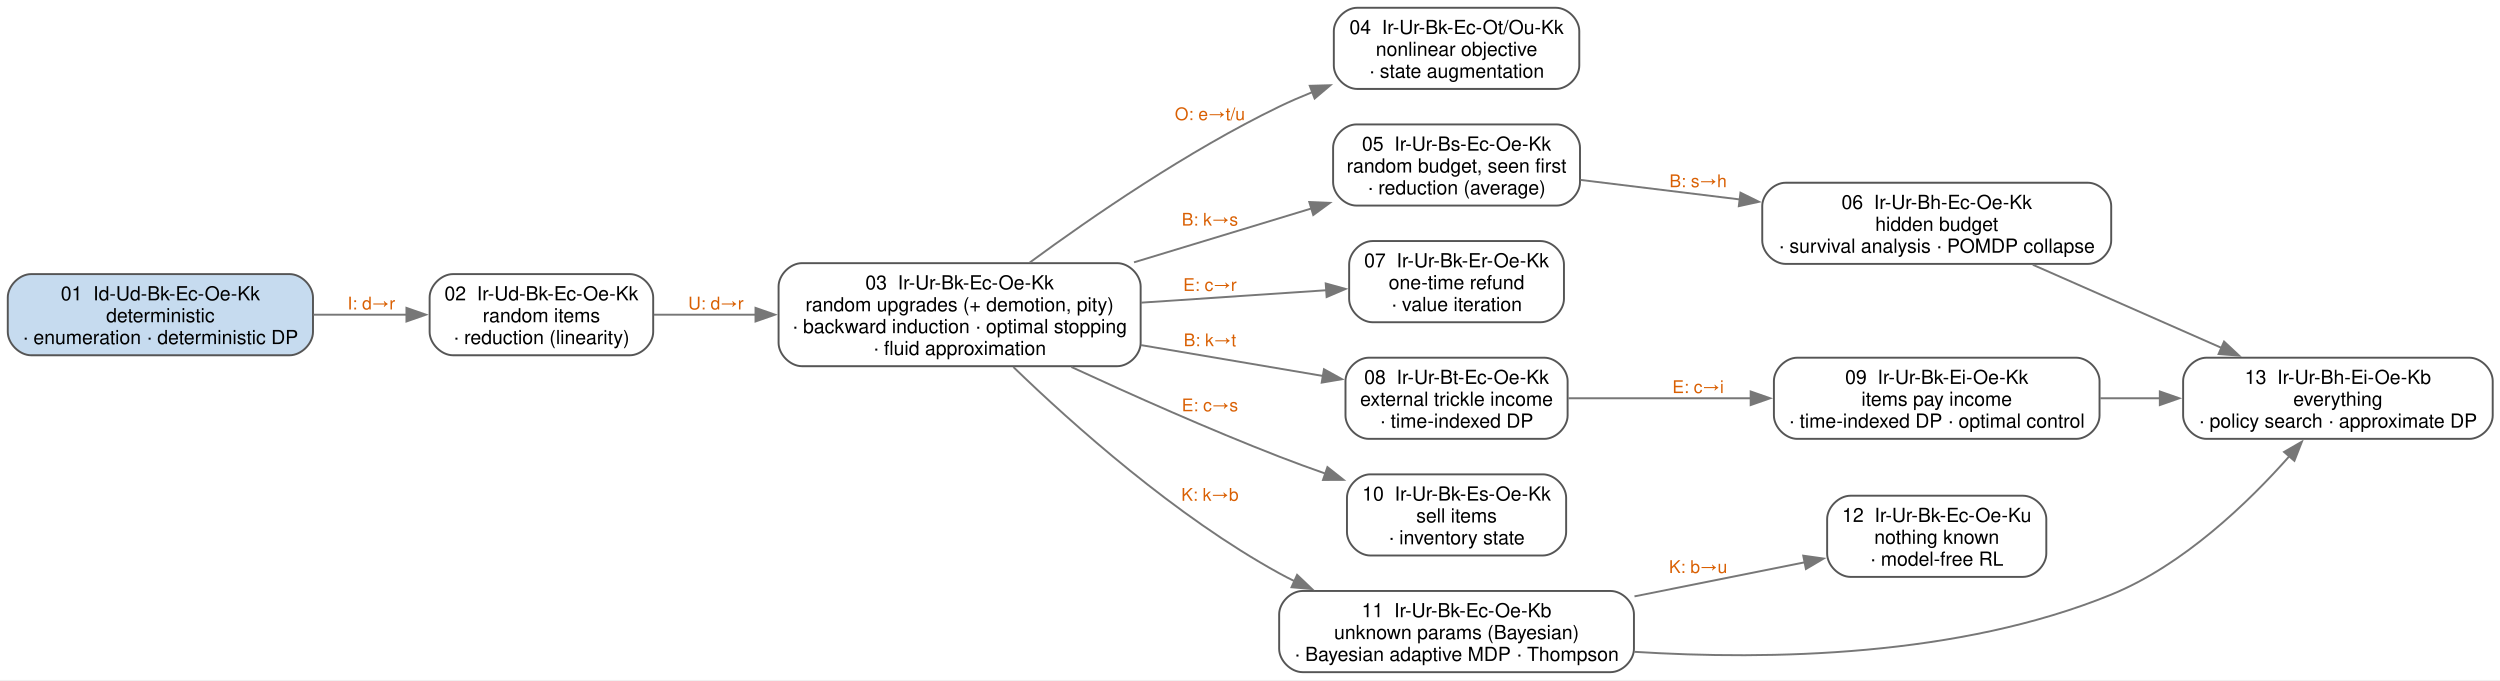
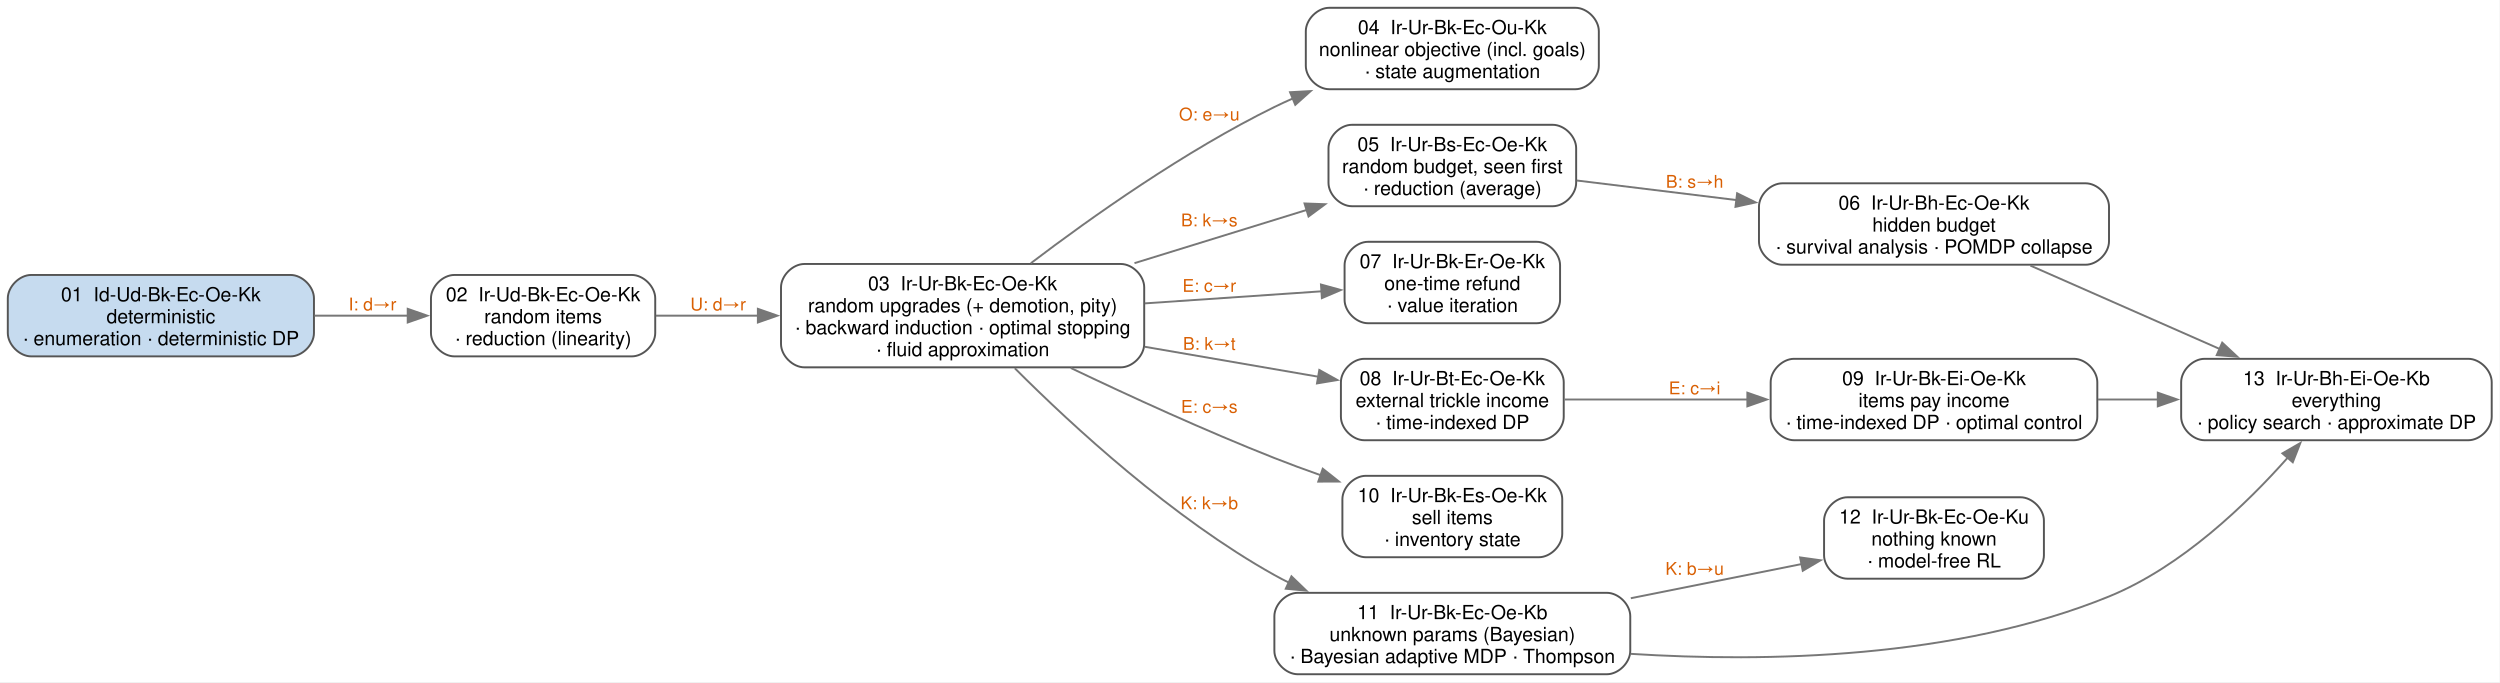
- <svg xmlns="http://www.w3.org/2000/svg" width="1286pt" height="350pt" viewBox="0.00 0.00 1286.00 350.00">
+ <svg xmlns="http://www.w3.org/2000/svg" width="1282pt" height="350pt" viewBox="0.00 0.00 1282.00 350.00">
  <g id="graph0" class="graph" transform="scale(1 1) rotate(0) translate(4 345.75)">
-     <polygon fill="white" stroke="none" points="-4,4 -4,-345.75 1282.25,-345.75 1282.25,4 -4,4" />
+     <polygon fill="white" stroke="none" points="-4,4 -4,-345.75 1277.75,-345.75 1277.75,4 -4,4" />
    <g id="node1" class="node">
      <path fill="#c6dbef" stroke="#555555" d="M145,-204.75C145,-204.75 12,-204.75 12,-204.75 6,-204.75 0,-198.75 0,-192.75 0,-192.75 0,-175 0,-175 0,-169 6,-163 12,-163 12,-163 145,-163 145,-163 151,-163 157,-169 157,-175 157,-175 157,-192.75 157,-192.75 157,-198.75 151,-204.75 145,-204.75" />
      <text xml:space="preserve" text-anchor="middle" x="78.5" y="-191.25" font-family="Helvetica,sans-Serif" font-size="10.00">01  Id-Ud-Bk-Ec-Oe-Kk</text>
      <text xml:space="preserve" text-anchor="middle" x="78.5" y="-180" font-family="Helvetica,sans-Serif" font-size="10.00">deterministic</text>
      <text xml:space="preserve" text-anchor="middle" x="78.5" y="-168.75" font-family="Helvetica,sans-Serif" font-size="10.00">· enumeration · deterministic DP</text>
    </g>
    <g id="node2" class="node">
      <path fill="white" stroke="#555555" d="M320,-204.75C320,-204.75 229,-204.75 229,-204.75 223,-204.75 217,-198.75 217,-192.75 217,-192.75 217,-175 217,-175 217,-169 223,-163 229,-163 229,-163 320,-163 320,-163 326,-163 332,-169 332,-175 332,-175 332,-192.75 332,-192.75 332,-198.75 326,-204.75 320,-204.75" />
      <text xml:space="preserve" text-anchor="middle" x="274.5" y="-191.25" font-family="Helvetica,sans-Serif" font-size="10.00">02  Ir-Ud-Bk-Ec-Oe-Kk</text>
      <text xml:space="preserve" text-anchor="middle" x="274.5" y="-180" font-family="Helvetica,sans-Serif" font-size="10.00">random items</text>
      <text xml:space="preserve" text-anchor="middle" x="274.5" y="-168.75" font-family="Helvetica,sans-Serif" font-size="10.00">· reduction (linearity)</text>
    </g>
    <g id="edge1" class="edge">
      <path fill="none" stroke="#777777" d="M157.29,-183.88C173.24,-183.88 189.91,-183.88 205.48,-183.88" />
      <polygon fill="#777777" stroke="#777777" points="205.08,-187.38 215.08,-183.88 205.08,-180.38 205.08,-187.38" />
      <text xml:space="preserve" text-anchor="middle" x="187" y="-186.57" font-family="Helvetica,sans-Serif" font-size="9.00" fill="#d95f02">I: d→r</text>
    </g>
    <g id="node3" class="node">
      <path fill="white" stroke="#555555" d="M570.75,-210.38C570.75,-210.38 408.5,-210.38 408.5,-210.38 402.5,-210.38 396.5,-204.38 396.5,-198.38 396.5,-198.38 396.5,-169.38 396.5,-169.38 396.5,-163.38 402.5,-157.38 408.5,-157.38 408.5,-157.38 570.75,-157.38 570.75,-157.38 576.75,-157.38 582.75,-163.38 582.75,-169.38 582.75,-169.38 582.75,-198.38 582.75,-198.38 582.75,-204.38 576.75,-210.38 570.75,-210.38" />
      <text xml:space="preserve" text-anchor="middle" x="489.62" y="-196.88" font-family="Helvetica,sans-Serif" font-size="10.00">03  Ir-Ur-Bk-Ec-Oe-Kk</text>
      <text xml:space="preserve" text-anchor="middle" x="489.62" y="-185.62" font-family="Helvetica,sans-Serif" font-size="10.00">random upgrades (+ demotion, pity)</text>
      <text xml:space="preserve" text-anchor="middle" x="489.62" y="-174.38" font-family="Helvetica,sans-Serif" font-size="10.00">· backward induction · optimal stopping</text>
      <text xml:space="preserve" text-anchor="middle" x="489.62" y="-163.12" font-family="Helvetica,sans-Serif" font-size="10.00">· fluid approximation</text>
    </g>
    <g id="edge2" class="edge">
      <path fill="none" stroke="#777777" d="M332.33,-183.88C348.49,-183.88 366.62,-183.88 384.65,-183.88" />
      <polygon fill="#777777" stroke="#777777" points="384.64,-187.38 394.64,-183.88 384.64,-180.38 384.64,-187.38" />
      <text xml:space="preserve" text-anchor="middle" x="364.25" y="-186.57" font-family="Helvetica,sans-Serif" font-size="9.00" fill="#d95f02">U: d→r</text>
    </g>
    <g id="node4" class="node">
-       <path fill="white" stroke="#555555" d="M796.38,-341.75C796.38,-341.75 694.12,-341.75 694.12,-341.75 688.12,-341.75 682.12,-335.75 682.12,-329.75 682.12,-329.75 682.12,-312 682.12,-312 682.12,-306 688.12,-300 694.12,-300 694.12,-300 796.38,-300 796.38,-300 802.38,-300 808.38,-306 808.38,-312 808.38,-312 808.38,-329.75 808.38,-329.75 808.38,-335.75 802.38,-341.75 796.38,-341.75" />
-       <text xml:space="preserve" text-anchor="middle" x="745.25" y="-328.25" font-family="Helvetica,sans-Serif" font-size="10.00">04  Ir-Ur-Bk-Ec-Ot/Ou-Kk</text>
-       <text xml:space="preserve" text-anchor="middle" x="745.25" y="-317" font-family="Helvetica,sans-Serif" font-size="10.00">nonlinear objective</text>
-       <text xml:space="preserve" text-anchor="middle" x="745.25" y="-305.75" font-family="Helvetica,sans-Serif" font-size="10.00">· state augmentation</text>
+       <path fill="white" stroke="#555555" d="M803.88,-341.75C803.88,-341.75 677.62,-341.75 677.62,-341.75 671.62,-341.75 665.62,-335.75 665.62,-329.75 665.62,-329.75 665.62,-312 665.62,-312 665.62,-306 671.62,-300 677.62,-300 677.62,-300 803.88,-300 803.88,-300 809.88,-300 815.88,-306 815.88,-312 815.88,-312 815.88,-329.75 815.88,-329.75 815.88,-335.75 809.88,-341.75 803.88,-341.75" />
+       <text xml:space="preserve" text-anchor="middle" x="740.75" y="-328.25" font-family="Helvetica,sans-Serif" font-size="10.00">04  Ir-Ur-Bk-Ec-Ou-Kk</text>
+       <text xml:space="preserve" text-anchor="middle" x="740.75" y="-317" font-family="Helvetica,sans-Serif" font-size="10.00">nonlinear objective (incl. goals)</text>
+       <text xml:space="preserve" text-anchor="middle" x="740.75" y="-305.75" font-family="Helvetica,sans-Serif" font-size="10.00">· state augmentation</text>
    </g>
    <g id="edge3" class="edge">
-       <path fill="none" stroke="#777777" d="M525.69,-210.7C557.74,-234.26 607.14,-268.22 654,-290.88 659.48,-293.53 665.26,-296.03 671.13,-298.39" />
-       <polygon fill="#777777" stroke="#777777" points="669.75,-301.61 680.34,-301.91 672.25,-295.07 669.75,-301.61" />
-       <text xml:space="preserve" text-anchor="middle" x="618.38" y="-283.95" font-family="Helvetica,sans-Serif" font-size="9.00" fill="#d95f02">O: e→t/u</text>
+       <path fill="none" stroke="#777777" d="M524.61,-210.77C555.69,-234.37 603.69,-268.36 649.5,-290.88 652.59,-292.39 655.77,-293.86 659.01,-295.28" />
+       <polygon fill="#777777" stroke="#777777" points="657.54,-298.46 668.12,-299.05 660.22,-291.99 657.54,-298.46" />
+       <text xml:space="preserve" text-anchor="middle" x="616.12" y="-284" font-family="Helvetica,sans-Serif" font-size="9.00" fill="#d95f02">O: e→u</text>
    </g>
    <g id="node5" class="node">
-       <path fill="white" stroke="#555555" d="M796.75,-281.75C796.75,-281.75 693.75,-281.75 693.75,-281.75 687.75,-281.75 681.75,-275.75 681.75,-269.75 681.75,-269.75 681.75,-252 681.75,-252 681.75,-246 687.75,-240 693.75,-240 693.75,-240 796.75,-240 796.75,-240 802.75,-240 808.75,-246 808.75,-252 808.75,-252 808.75,-269.75 808.75,-269.75 808.75,-275.75 802.75,-281.75 796.75,-281.75" />
-       <text xml:space="preserve" text-anchor="middle" x="745.25" y="-268.25" font-family="Helvetica,sans-Serif" font-size="10.00">05  Ir-Ur-Bs-Ec-Oe-Kk</text>
-       <text xml:space="preserve" text-anchor="middle" x="745.25" y="-257" font-family="Helvetica,sans-Serif" font-size="10.00">random budget, seen first</text>
-       <text xml:space="preserve" text-anchor="middle" x="745.25" y="-245.75" font-family="Helvetica,sans-Serif" font-size="10.00">· reduction (average)</text>
+       <path fill="white" stroke="#555555" d="M792.25,-281.75C792.25,-281.75 689.25,-281.75 689.25,-281.75 683.25,-281.75 677.25,-275.75 677.25,-269.75 677.25,-269.75 677.25,-252 677.25,-252 677.25,-246 683.25,-240 689.25,-240 689.25,-240 792.25,-240 792.25,-240 798.25,-240 804.25,-246 804.25,-252 804.25,-252 804.25,-269.75 804.25,-269.75 804.25,-275.75 798.25,-281.75 792.25,-281.75" />
+       <text xml:space="preserve" text-anchor="middle" x="740.75" y="-268.25" font-family="Helvetica,sans-Serif" font-size="10.00">05  Ir-Ur-Bs-Ec-Oe-Kk</text>
+       <text xml:space="preserve" text-anchor="middle" x="740.75" y="-257" font-family="Helvetica,sans-Serif" font-size="10.00">random budget, seen first</text>
+       <text xml:space="preserve" text-anchor="middle" x="740.75" y="-245.75" font-family="Helvetica,sans-Serif" font-size="10.00">· reduction (average)</text>
    </g>
    <g id="edge4" class="edge">
-       <path fill="none" stroke="#777777" d="M579.33,-210.81C609.22,-219.88 642.23,-229.9 670.81,-238.58" />
-       <polygon fill="#777777" stroke="#777777" points="669.5,-241.84 680.09,-241.4 671.54,-235.14 669.5,-241.84" />
-       <text xml:space="preserve" text-anchor="middle" x="618.38" y="-229.69" font-family="Helvetica,sans-Serif" font-size="9.00" fill="#d95f02">B: k→s</text>
+       <path fill="none" stroke="#777777" d="M577.76,-210.81C606.62,-219.73 638.44,-229.56 666.18,-238.13" />
+       <polygon fill="#777777" stroke="#777777" points="664.96,-241.42 675.54,-241.03 667.02,-234.73 664.96,-241.42" />
+       <text xml:space="preserve" text-anchor="middle" x="616.12" y="-229.69" font-family="Helvetica,sans-Serif" font-size="9.00" fill="#d95f02">B: k→s</text>
    </g>
    <g id="node7" class="node">
-       <path fill="white" stroke="#555555" d="M788.5,-221.75C788.5,-221.75 702,-221.75 702,-221.75 696,-221.75 690,-215.75 690,-209.75 690,-209.75 690,-192 690,-192 690,-186 696,-180 702,-180 702,-180 788.5,-180 788.5,-180 794.5,-180 800.5,-186 800.5,-192 800.5,-192 800.5,-209.75 800.5,-209.75 800.5,-215.75 794.5,-221.75 788.5,-221.75" />
-       <text xml:space="preserve" text-anchor="middle" x="745.25" y="-208.25" font-family="Helvetica,sans-Serif" font-size="10.00">07  Ir-Ur-Bk-Er-Oe-Kk</text>
-       <text xml:space="preserve" text-anchor="middle" x="745.25" y="-197" font-family="Helvetica,sans-Serif" font-size="10.00">one-time refund</text>
-       <text xml:space="preserve" text-anchor="middle" x="745.25" y="-185.75" font-family="Helvetica,sans-Serif" font-size="10.00">· value iteration</text>
+       <path fill="white" stroke="#555555" d="M784,-221.75C784,-221.75 697.5,-221.75 697.5,-221.75 691.5,-221.75 685.5,-215.75 685.5,-209.75 685.5,-209.75 685.5,-192 685.5,-192 685.5,-186 691.5,-180 697.5,-180 697.5,-180 784,-180 784,-180 790,-180 796,-186 796,-192 796,-192 796,-209.75 796,-209.75 796,-215.75 790,-221.75 784,-221.75" />
+       <text xml:space="preserve" text-anchor="middle" x="740.75" y="-208.25" font-family="Helvetica,sans-Serif" font-size="10.00">07  Ir-Ur-Bk-Er-Oe-Kk</text>
+       <text xml:space="preserve" text-anchor="middle" x="740.75" y="-197" font-family="Helvetica,sans-Serif" font-size="10.00">one-time refund</text>
+       <text xml:space="preserve" text-anchor="middle" x="740.75" y="-185.75" font-family="Helvetica,sans-Serif" font-size="10.00">· value iteration</text>
    </g>
    <g id="edge6" class="edge">
-       <path fill="none" stroke="#777777" d="M582.91,-190.06C614.54,-192.18 649.28,-194.51 678.39,-196.46" />
-       <polygon fill="#777777" stroke="#777777" points="677.95,-199.94 688.16,-197.12 678.42,-192.95 677.95,-199.94" />
-       <text xml:space="preserve" text-anchor="middle" x="618.38" y="-196.09" font-family="Helvetica,sans-Serif" font-size="9.00" fill="#d95f02">E: c→r</text>
+       <path fill="none" stroke="#777777" d="M583.04,-190.18C613.22,-192.24 646.11,-194.48 673.92,-196.38" />
+       <polygon fill="#777777" stroke="#777777" points="673.39,-199.85 683.6,-197.04 673.86,-192.87 673.39,-199.85" />
+       <text xml:space="preserve" text-anchor="middle" x="616.12" y="-196.09" font-family="Helvetica,sans-Serif" font-size="9.00" fill="#d95f02">E: c→r</text>
    </g>
    <g id="node8" class="node">
-       <path fill="white" stroke="#555555" d="M790.38,-161.75C790.38,-161.75 700.12,-161.75 700.12,-161.75 694.12,-161.75 688.12,-155.75 688.12,-149.75 688.12,-149.75 688.12,-132 688.12,-132 688.12,-126 694.12,-120 700.12,-120 700.12,-120 790.38,-120 790.38,-120 796.38,-120 802.38,-126 802.38,-132 802.38,-132 802.38,-149.75 802.38,-149.75 802.38,-155.75 796.38,-161.75 790.38,-161.75" />
-       <text xml:space="preserve" text-anchor="middle" x="745.25" y="-148.25" font-family="Helvetica,sans-Serif" font-size="10.00">08  Ir-Ur-Bt-Ec-Oe-Kk</text>
-       <text xml:space="preserve" text-anchor="middle" x="745.25" y="-137" font-family="Helvetica,sans-Serif" font-size="10.00">external trickle income</text>
-       <text xml:space="preserve" text-anchor="middle" x="745.25" y="-125.75" font-family="Helvetica,sans-Serif" font-size="10.00">· time-indexed DP</text>
+       <path fill="white" stroke="#555555" d="M785.88,-161.75C785.88,-161.75 695.62,-161.75 695.62,-161.75 689.62,-161.75 683.62,-155.75 683.62,-149.75 683.62,-149.75 683.62,-132 683.62,-132 683.62,-126 689.62,-120 695.62,-120 695.62,-120 785.88,-120 785.88,-120 791.88,-120 797.88,-126 797.88,-132 797.88,-132 797.88,-149.75 797.88,-149.75 797.88,-155.75 791.88,-161.75 785.88,-161.75" />
+       <text xml:space="preserve" text-anchor="middle" x="740.75" y="-148.25" font-family="Helvetica,sans-Serif" font-size="10.00">08  Ir-Ur-Bt-Ec-Oe-Kk</text>
+       <text xml:space="preserve" text-anchor="middle" x="740.75" y="-137" font-family="Helvetica,sans-Serif" font-size="10.00">external trickle income</text>
+       <text xml:space="preserve" text-anchor="middle" x="740.75" y="-125.75" font-family="Helvetica,sans-Serif" font-size="10.00">· time-indexed DP</text>
    </g>
    <g id="edge7" class="edge">
-       <path fill="none" stroke="#777777" d="M582.91,-168.23C613.92,-162.97 647.91,-157.21 676.66,-152.33" />
-       <polygon fill="#777777" stroke="#777777" points="677.05,-155.82 686.32,-150.7 675.88,-148.92 677.05,-155.82" />
-       <text xml:space="preserve" text-anchor="middle" x="618.38" y="-167.65" font-family="Helvetica,sans-Serif" font-size="9.00" fill="#d95f02">B: k→t</text>
+       <path fill="none" stroke="#777777" d="M583.04,-167.92C612.61,-162.82 644.78,-157.27 672.23,-152.53" />
+       <polygon fill="#777777" stroke="#777777" points="672.54,-156.03 681.8,-150.88 671.35,-149.13 672.54,-156.03" />
+       <text xml:space="preserve" text-anchor="middle" x="616.12" y="-166.36" font-family="Helvetica,sans-Serif" font-size="9.00" fill="#d95f02">B: k→t</text>
    </g>
    <g id="node10" class="node">
-       <path fill="white" stroke="#555555" d="M789.62,-101.75C789.62,-101.75 700.88,-101.75 700.88,-101.75 694.88,-101.75 688.88,-95.75 688.88,-89.75 688.88,-89.75 688.88,-72 688.88,-72 688.88,-66 694.88,-60 700.88,-60 700.88,-60 789.62,-60 789.62,-60 795.62,-60 801.62,-66 801.62,-72 801.62,-72 801.62,-89.75 801.62,-89.75 801.62,-95.75 795.62,-101.75 789.62,-101.75" />
-       <text xml:space="preserve" text-anchor="middle" x="745.25" y="-88.25" font-family="Helvetica,sans-Serif" font-size="10.00">10  Ir-Ur-Bk-Es-Oe-Kk</text>
-       <text xml:space="preserve" text-anchor="middle" x="745.25" y="-77" font-family="Helvetica,sans-Serif" font-size="10.00">sell items</text>
-       <text xml:space="preserve" text-anchor="middle" x="745.25" y="-65.75" font-family="Helvetica,sans-Serif" font-size="10.00">· inventory state</text>
+       <path fill="white" stroke="#555555" d="M785.12,-101.75C785.12,-101.75 696.38,-101.75 696.38,-101.75 690.38,-101.75 684.38,-95.75 684.38,-89.75 684.38,-89.75 684.38,-72 684.38,-72 684.38,-66 690.38,-60 696.38,-60 696.38,-60 785.12,-60 785.12,-60 791.12,-60 797.12,-66 797.12,-72 797.12,-72 797.12,-89.75 797.12,-89.75 797.12,-95.75 791.12,-101.75 785.12,-101.75" />
+       <text xml:space="preserve" text-anchor="middle" x="740.75" y="-88.25" font-family="Helvetica,sans-Serif" font-size="10.00">10  Ir-Ur-Bk-Es-Oe-Kk</text>
+       <text xml:space="preserve" text-anchor="middle" x="740.75" y="-77" font-family="Helvetica,sans-Serif" font-size="10.00">sell items</text>
+       <text xml:space="preserve" text-anchor="middle" x="740.75" y="-65.75" font-family="Helvetica,sans-Serif" font-size="10.00">· inventory state</text>
    </g>
    <g id="edge9" class="edge">
-       <path fill="none" stroke="#777777" d="M547.12,-156.97C578.32,-142.53 617.95,-124.88 654,-110.88 661.62,-107.92 669.66,-104.98 677.69,-102.17" />
-       <polygon fill="#777777" stroke="#777777" points="678.83,-105.48 687.14,-98.91 676.55,-98.86 678.83,-105.48" />
-       <text xml:space="preserve" text-anchor="middle" x="618.38" y="-134.18" font-family="Helvetica,sans-Serif" font-size="9.00" fill="#d95f02">E: c→s</text>
+       <path fill="none" stroke="#777777" d="M545.13,-157.03C575.5,-142.53 614.2,-124.8 649.5,-110.88 657.1,-107.88 665.14,-104.91 673.16,-102.09" />
+       <polygon fill="#777777" stroke="#777777" points="674.3,-105.4 682.61,-98.82 672.01,-98.78 674.3,-105.4" />
+       <text xml:space="preserve" text-anchor="middle" x="616.12" y="-134.07" font-family="Helvetica,sans-Serif" font-size="9.00" fill="#d95f02">E: c→s</text>
    </g>
    <g id="node11" class="node">
-       <path fill="white" stroke="#555555" d="M824.5,-41.75C824.5,-41.75 666,-41.75 666,-41.75 660,-41.75 654,-35.75 654,-29.75 654,-29.75 654,-12 654,-12 654,-6 660,0 666,0 666,0 824.5,0 824.5,0 830.5,0 836.5,-6 836.5,-12 836.5,-12 836.5,-29.75 836.5,-29.75 836.5,-35.75 830.5,-41.75 824.5,-41.75" />
-       <text xml:space="preserve" text-anchor="middle" x="745.25" y="-28.25" font-family="Helvetica,sans-Serif" font-size="10.00">11  Ir-Ur-Bk-Ec-Oe-Kb</text>
-       <text xml:space="preserve" text-anchor="middle" x="745.25" y="-17" font-family="Helvetica,sans-Serif" font-size="10.00">unknown params (Bayesian)</text>
-       <text xml:space="preserve" text-anchor="middle" x="745.25" y="-5.75" font-family="Helvetica,sans-Serif" font-size="10.00">· Bayesian adaptive MDP · Thompson</text>
+       <path fill="white" stroke="#555555" d="M820,-41.75C820,-41.75 661.5,-41.75 661.5,-41.75 655.5,-41.75 649.5,-35.75 649.5,-29.75 649.5,-29.75 649.5,-12 649.5,-12 649.5,-6 655.5,0 661.5,0 661.5,0 820,0 820,0 826,0 832,-6 832,-12 832,-12 832,-29.75 832,-29.75 832,-35.75 826,-41.75 820,-41.75" />
+       <text xml:space="preserve" text-anchor="middle" x="740.75" y="-28.25" font-family="Helvetica,sans-Serif" font-size="10.00">11  Ir-Ur-Bk-Ec-Oe-Kb</text>
+       <text xml:space="preserve" text-anchor="middle" x="740.75" y="-17" font-family="Helvetica,sans-Serif" font-size="10.00">unknown params (Bayesian)</text>
+       <text xml:space="preserve" text-anchor="middle" x="740.75" y="-5.75" font-family="Helvetica,sans-Serif" font-size="10.00">· Bayesian adaptive MDP · Thompson</text>
    </g>
    <g id="edge10" class="edge">
-       <path fill="none" stroke="#777777" d="M517.27,-156.95C547.89,-127.34 600.78,-80.09 654,-50.88 656.53,-49.48 659.14,-48.14 661.8,-46.85" />
-       <polygon fill="#777777" stroke="#777777" points="663.23,-50.05 670.91,-42.74 660.35,-43.67 663.23,-50.05" />
-       <text xml:space="preserve" text-anchor="middle" x="618.38" y="-88.15" font-family="Helvetica,sans-Serif" font-size="9.00" fill="#d95f02">K: k→b</text>
+       <path fill="none" stroke="#777777" d="M516.39,-156.91C546.03,-127.26 597.36,-79.97 649.5,-50.88 651.96,-49.5 654.49,-48.18 657.08,-46.91" />
+       <polygon fill="#777777" stroke="#777777" points="658.26,-50.21 665.89,-42.87 655.34,-43.85 658.26,-50.21" />
+       <text xml:space="preserve" text-anchor="middle" x="616.12" y="-84.64" font-family="Helvetica,sans-Serif" font-size="9.00" fill="#d95f02">K: k→b</text>
    </g>
    <g id="node6" class="node">
-       <path fill="white" stroke="#555555" d="M1070,-251.75C1070,-251.75 914.5,-251.75 914.5,-251.75 908.5,-251.75 902.5,-245.75 902.5,-239.75 902.5,-239.75 902.5,-222 902.5,-222 902.5,-216 908.5,-210 914.5,-210 914.5,-210 1070,-210 1070,-210 1076,-210 1082,-216 1082,-222 1082,-222 1082,-239.75 1082,-239.75 1082,-245.75 1076,-251.75 1070,-251.75" />
-       <text xml:space="preserve" text-anchor="middle" x="992.25" y="-238.25" font-family="Helvetica,sans-Serif" font-size="10.00">06  Ir-Ur-Bh-Ec-Oe-Kk</text>
-       <text xml:space="preserve" text-anchor="middle" x="992.25" y="-227" font-family="Helvetica,sans-Serif" font-size="10.00">hidden budget</text>
-       <text xml:space="preserve" text-anchor="middle" x="992.25" y="-215.75" font-family="Helvetica,sans-Serif" font-size="10.00">· survival analysis · POMDP collapse</text>
+       <path fill="white" stroke="#555555" d="M1065.5,-251.75C1065.5,-251.75 910,-251.75 910,-251.75 904,-251.75 898,-245.75 898,-239.75 898,-239.75 898,-222 898,-222 898,-216 904,-210 910,-210 910,-210 1065.5,-210 1065.5,-210 1071.5,-210 1077.5,-216 1077.5,-222 1077.5,-222 1077.5,-239.75 1077.5,-239.75 1077.5,-245.75 1071.5,-251.75 1065.5,-251.75" />
+       <text xml:space="preserve" text-anchor="middle" x="987.75" y="-238.25" font-family="Helvetica,sans-Serif" font-size="10.00">06  Ir-Ur-Bh-Ec-Oe-Kk</text>
+       <text xml:space="preserve" text-anchor="middle" x="987.75" y="-227" font-family="Helvetica,sans-Serif" font-size="10.00">hidden budget</text>
+       <text xml:space="preserve" text-anchor="middle" x="987.75" y="-215.75" font-family="Helvetica,sans-Serif" font-size="10.00">· survival analysis · POMDP collapse</text>
    </g>
    <g id="edge5" class="edge">
-       <path fill="none" stroke="#777777" d="M809.03,-253.19C833.95,-250.14 863.24,-246.55 890.95,-243.16" />
-       <polygon fill="#777777" stroke="#777777" points="891.3,-246.64 900.8,-241.95 890.45,-239.69 891.3,-246.64" />
-       <text xml:space="preserve" text-anchor="middle" x="869.5" y="-249.47" font-family="Helvetica,sans-Serif" font-size="9.00" fill="#d95f02">B: s→h</text>
+       <path fill="none" stroke="#777777" d="M804.53,-253.19C829.45,-250.14 858.74,-246.55 886.45,-243.16" />
+       <polygon fill="#777777" stroke="#777777" points="886.8,-246.64 896.3,-241.95 885.95,-239.69 886.8,-246.64" />
+       <text xml:space="preserve" text-anchor="middle" x="865" y="-249.47" font-family="Helvetica,sans-Serif" font-size="9.00" fill="#d95f02">B: s→h</text>
    </g>
    <g id="node13" class="node">
-       <path fill="white" stroke="#555555" d="M1266.25,-161.75C1266.25,-161.75 1131,-161.75 1131,-161.75 1125,-161.75 1119,-155.75 1119,-149.75 1119,-149.75 1119,-132 1119,-132 1119,-126 1125,-120 1131,-120 1131,-120 1266.25,-120 1266.25,-120 1272.25,-120 1278.25,-126 1278.25,-132 1278.25,-132 1278.25,-149.75 1278.25,-149.75 1278.25,-155.75 1272.25,-161.75 1266.25,-161.75" />
-       <text xml:space="preserve" text-anchor="middle" x="1198.62" y="-148.25" font-family="Helvetica,sans-Serif" font-size="10.00">13  Ir-Ur-Bh-Ei-Oe-Kb</text>
-       <text xml:space="preserve" text-anchor="middle" x="1198.62" y="-137" font-family="Helvetica,sans-Serif" font-size="10.00">everything</text>
-       <text xml:space="preserve" text-anchor="middle" x="1198.62" y="-125.75" font-family="Helvetica,sans-Serif" font-size="10.00">· policy search · approximate DP</text>
+       <path fill="white" stroke="#555555" d="M1261.75,-161.75C1261.75,-161.75 1126.5,-161.75 1126.5,-161.75 1120.5,-161.75 1114.5,-155.75 1114.5,-149.75 1114.5,-149.75 1114.5,-132 1114.5,-132 1114.5,-126 1120.5,-120 1126.5,-120 1126.5,-120 1261.75,-120 1261.75,-120 1267.75,-120 1273.75,-126 1273.75,-132 1273.75,-132 1273.75,-149.75 1273.75,-149.75 1273.75,-155.75 1267.75,-161.75 1261.75,-161.75" />
+       <text xml:space="preserve" text-anchor="middle" x="1194.12" y="-148.25" font-family="Helvetica,sans-Serif" font-size="10.00">13  Ir-Ur-Bh-Ei-Oe-Kb</text>
+       <text xml:space="preserve" text-anchor="middle" x="1194.12" y="-137" font-family="Helvetica,sans-Serif" font-size="10.00">everything</text>
+       <text xml:space="preserve" text-anchor="middle" x="1194.12" y="-125.75" font-family="Helvetica,sans-Serif" font-size="10.00">· policy search · approximate DP</text>
    </g>
    <g id="edge12" class="edge">
-       <path fill="none" stroke="#777777" d="M1041.68,-209.55C1070.85,-196.7 1108.18,-180.26 1139,-166.69" />
-       <polygon fill="#777777" stroke="#777777" points="1140.06,-170.05 1147.8,-162.82 1137.24,-163.64 1140.06,-170.05" />
+       <path fill="none" stroke="#777777" d="M1037.18,-209.55C1066.35,-196.7 1103.68,-180.26 1134.5,-166.69" />
+       <polygon fill="#777777" stroke="#777777" points="1135.56,-170.05 1143.3,-162.82 1132.74,-163.64 1135.56,-170.05" />
    </g>
    <g id="node9" class="node">
-       <path fill="white" stroke="#555555" d="M1064,-161.75C1064,-161.75 920.5,-161.75 920.5,-161.75 914.5,-161.75 908.5,-155.75 908.5,-149.75 908.5,-149.75 908.5,-132 908.5,-132 908.5,-126 914.5,-120 920.5,-120 920.5,-120 1064,-120 1064,-120 1070,-120 1076,-126 1076,-132 1076,-132 1076,-149.75 1076,-149.75 1076,-155.75 1070,-161.75 1064,-161.75" />
-       <text xml:space="preserve" text-anchor="middle" x="992.25" y="-148.25" font-family="Helvetica,sans-Serif" font-size="10.00">09  Ir-Ur-Bk-Ei-Oe-Kk</text>
-       <text xml:space="preserve" text-anchor="middle" x="992.25" y="-137" font-family="Helvetica,sans-Serif" font-size="10.00">items pay income</text>
-       <text xml:space="preserve" text-anchor="middle" x="992.25" y="-125.75" font-family="Helvetica,sans-Serif" font-size="10.00">· time-indexed DP · optimal control</text>
+       <path fill="white" stroke="#555555" d="M1059.5,-161.75C1059.5,-161.75 916,-161.75 916,-161.75 910,-161.75 904,-155.75 904,-149.75 904,-149.75 904,-132 904,-132 904,-126 910,-120 916,-120 916,-120 1059.5,-120 1059.5,-120 1065.5,-120 1071.5,-126 1071.5,-132 1071.5,-132 1071.5,-149.75 1071.5,-149.75 1071.5,-155.75 1065.5,-161.75 1059.5,-161.75" />
+       <text xml:space="preserve" text-anchor="middle" x="987.75" y="-148.25" font-family="Helvetica,sans-Serif" font-size="10.00">09  Ir-Ur-Bk-Ei-Oe-Kk</text>
+       <text xml:space="preserve" text-anchor="middle" x="987.75" y="-137" font-family="Helvetica,sans-Serif" font-size="10.00">items pay income</text>
+       <text xml:space="preserve" text-anchor="middle" x="987.75" y="-125.75" font-family="Helvetica,sans-Serif" font-size="10.00">· time-indexed DP · optimal control</text>
    </g>
    <g id="edge8" class="edge">
-       <path fill="none" stroke="#777777" d="M802.77,-140.88C830.7,-140.88 865.17,-140.88 896.95,-140.88" />
-       <polygon fill="#777777" stroke="#777777" points="896.55,-144.38 906.55,-140.88 896.55,-137.38 896.55,-144.38" />
-       <text xml:space="preserve" text-anchor="middle" x="869.5" y="-143.57" font-family="Helvetica,sans-Serif" font-size="9.00" fill="#d95f02">E: c→i</text>
+       <path fill="none" stroke="#777777" d="M798.27,-140.88C826.2,-140.88 860.67,-140.88 892.45,-140.88" />
+       <polygon fill="#777777" stroke="#777777" points="892.05,-144.38 902.05,-140.88 892.05,-137.38 892.05,-144.38" />
+       <text xml:space="preserve" text-anchor="middle" x="865" y="-143.57" font-family="Helvetica,sans-Serif" font-size="9.00" fill="#d95f02">E: c→i</text>
    </g>
    <g id="edge13" class="edge">
-       <path fill="none" stroke="#777777" d="M1076.38,-140.88C1086.49,-140.88 1096.87,-140.88 1107.09,-140.88" />
-       <polygon fill="#777777" stroke="#777777" points="1107.02,-144.38 1117.02,-140.88 1107.02,-137.38 1107.02,-144.38" />
+       <path fill="none" stroke="#777777" d="M1071.88,-140.88C1081.99,-140.88 1092.37,-140.88 1102.59,-140.88" />
+       <polygon fill="#777777" stroke="#777777" points="1102.52,-144.38 1112.52,-140.88 1102.52,-137.38 1102.52,-144.38" />
    </g>
    <g id="node12" class="node">
-       <path fill="white" stroke="#555555" d="M1036.62,-90.75C1036.62,-90.75 947.88,-90.75 947.88,-90.75 941.88,-90.75 935.88,-84.75 935.88,-78.75 935.88,-78.75 935.88,-61 935.88,-61 935.88,-55 941.88,-49 947.88,-49 947.88,-49 1036.62,-49 1036.62,-49 1042.62,-49 1048.62,-55 1048.62,-61 1048.62,-61 1048.62,-78.75 1048.62,-78.75 1048.62,-84.75 1042.62,-90.75 1036.62,-90.75" />
-       <text xml:space="preserve" text-anchor="middle" x="992.25" y="-77.25" font-family="Helvetica,sans-Serif" font-size="10.00">12  Ir-Ur-Bk-Ec-Oe-Ku</text>
-       <text xml:space="preserve" text-anchor="middle" x="992.25" y="-66" font-family="Helvetica,sans-Serif" font-size="10.00">nothing known</text>
-       <text xml:space="preserve" text-anchor="middle" x="992.25" y="-54.75" font-family="Helvetica,sans-Serif" font-size="10.00">· model-free RL</text>
+       <path fill="white" stroke="#555555" d="M1032.12,-90.75C1032.12,-90.75 943.38,-90.75 943.38,-90.75 937.38,-90.75 931.38,-84.75 931.38,-78.75 931.38,-78.75 931.38,-61 931.38,-61 931.38,-55 937.38,-49 943.38,-49 943.38,-49 1032.12,-49 1032.12,-49 1038.12,-49 1044.12,-55 1044.12,-61 1044.12,-61 1044.12,-78.75 1044.12,-78.75 1044.12,-84.75 1038.12,-90.75 1032.12,-90.75" />
+       <text xml:space="preserve" text-anchor="middle" x="987.75" y="-77.25" font-family="Helvetica,sans-Serif" font-size="10.00">12  Ir-Ur-Bk-Ec-Oe-Ku</text>
+       <text xml:space="preserve" text-anchor="middle" x="987.75" y="-66" font-family="Helvetica,sans-Serif" font-size="10.00">nothing known</text>
+       <text xml:space="preserve" text-anchor="middle" x="987.75" y="-54.75" font-family="Helvetica,sans-Serif" font-size="10.00">· model-free RL</text>
    </g>
    <g id="edge11" class="edge">
-       <path fill="none" stroke="#777777" d="M836.78,-38.98C865.77,-44.78 897.32,-51.09 924.3,-56.49" />
-       <polygon fill="#777777" stroke="#777777" points="923.59,-59.91 934.08,-58.44 924.96,-53.05 923.59,-59.91" />
-       <text xml:space="preserve" text-anchor="middle" x="869.5" y="-51.01" font-family="Helvetica,sans-Serif" font-size="9.00" fill="#d95f02">K: b→u</text>
+       <path fill="none" stroke="#777777" d="M832.28,-38.98C861.27,-44.78 892.82,-51.09 919.8,-56.49" />
+       <polygon fill="#777777" stroke="#777777" points="919.09,-59.91 929.58,-58.44 920.46,-53.05 919.09,-59.91" />
+       <text xml:space="preserve" text-anchor="middle" x="865" y="-51.01" font-family="Helvetica,sans-Serif" font-size="9.00" fill="#d95f02">K: b→u</text>
    </g>
    <g id="edge14" class="edge">
-       <path fill="none" stroke="#777777" d="M836.67,-10.46C906.31,-6.06 1003.61,-7.9 1082,-39.88 1119.15,-55.03 1152.58,-87.28 1173.83,-111.28" />
-       <polygon fill="#777777" stroke="#777777" points="1170.92,-113.27 1180.1,-118.56 1176.23,-108.7 1170.92,-113.27" />
+       <path fill="none" stroke="#777777" d="M832.17,-10.46C901.81,-6.06 999.11,-7.9 1077.5,-39.88 1114.65,-55.03 1148.08,-87.28 1169.33,-111.28" />
+       <polygon fill="#777777" stroke="#777777" points="1166.42,-113.27 1175.6,-118.56 1171.73,-108.7 1166.42,-113.27" />
    </g>
  </g>
</svg>
